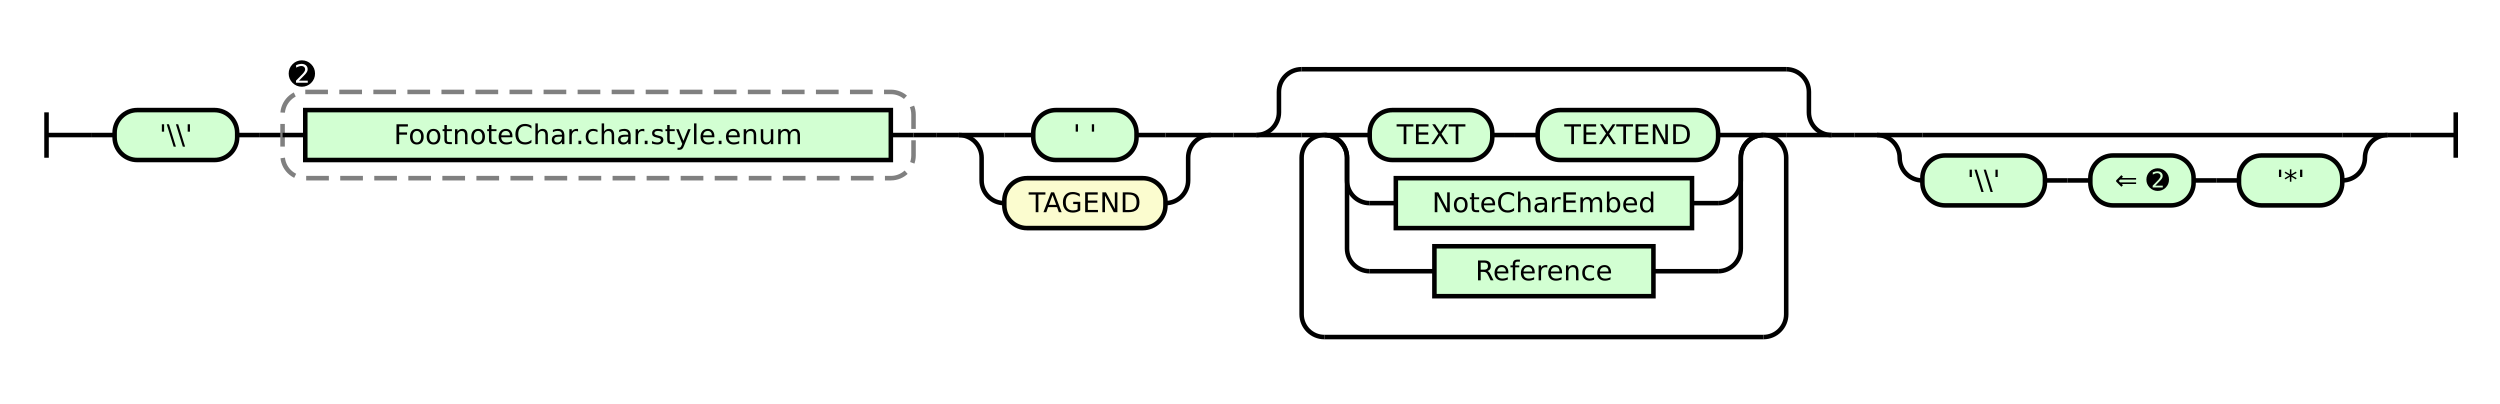
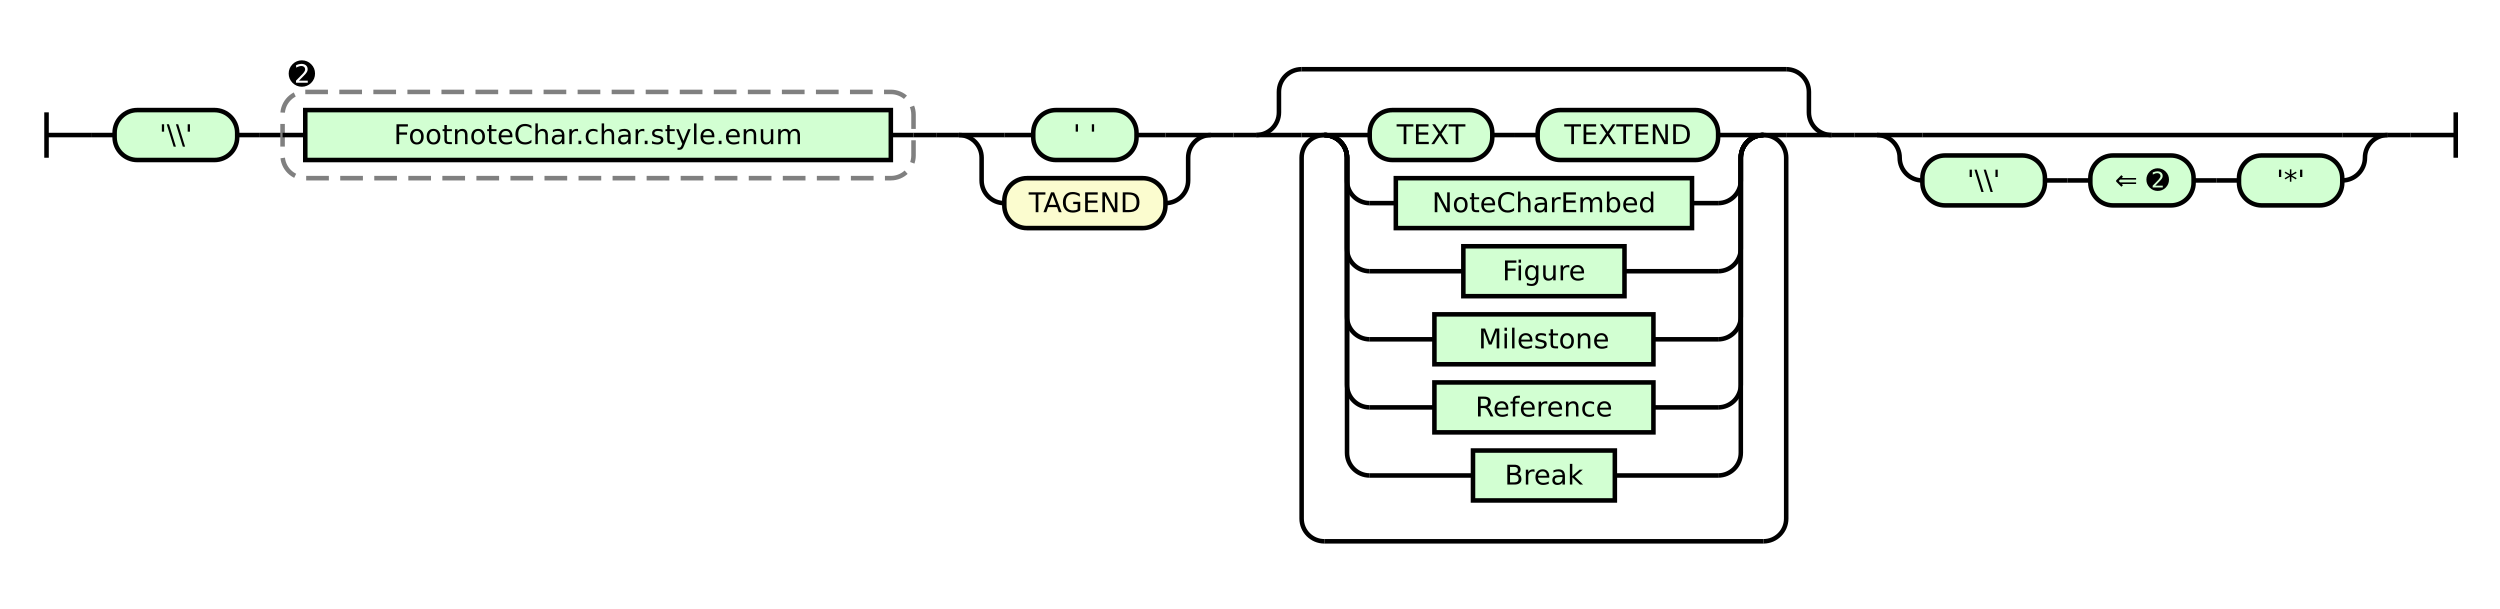
- <svg xmlns="http://www.w3.org/2000/svg" class="railroad-diagram" height="178" viewBox="0 0 1101.5 178" width="1101.5">
+ <svg xmlns="http://www.w3.org/2000/svg" class="railroad-diagram" height="268" viewBox="0 0 1101.5 268" width="1101.5">
  <g transform="translate(.5 .5)">
    <style>/*  */

    svg.railroad-diagram {
        background-color: hsl(30,20%,95%);
    }
    svg.railroad-diagram path {
        stroke-width: 2;
        stroke: black;
        fill: none;
    }
    svg.railroad-diagram text {
        font-size: 12px;
        text-anchor: middle;
        font-family: DejaVu Sans;
    }
    svg.railroad-diagram text.label {
        text-anchor:start;
    }
    svg.railroad-diagram text.comment {
        font-family: DejaVu Sans;
        font-size: 14px;
    }
    svg.railroad-diagram rect{
        stroke-width: 2;
        stroke: black;
        fill: rgb(210, 255, 210);
    }
    svg.railroad-diagram rect.group-box {
        stroke: gray;
        stroke-dasharray: 10 5;
        fill: none;
    }
    .terminal {
        font-family: DejaVu Sans;
    }
    svg.railroad-diagram g.altterminal rect {
        fill: rgb(251, 252, 207)
    }

/*  */
</style>
    <g>
      <path d="M 20 49 v 20 m 0 -10 h 20" />
    </g>
    <path d="M 40 59 h 10" />
    <g>
      <path d="M 50 59 h 0.0" />
      <path d="M 1051.5 59 h 0.0" />
      <g class="terminal ">
        <path d="M 50.0 59 h 0.0" />
        <path d="M 104.0 59 h 0.0" />
        <rect height="22" rx="10" ry="10" width="54.0" x="50.0" y="48" />
        <text x="77.0" y="63">'\\'</text>
      </g>
      <path d="M 104.0 59 h 10" />
      <path d="M 114.0 59 h 10" />
      <g>
        <path d="M 124.0 59 h 0.0" />
        <path d="M 402.0 59 h 0.0" />
        <rect class="group-box" height="38" rx="10" ry="10" width="278.0" x="124.0" y="40" />
        <g>
          <path d="M 124.0 59 h 10.0" />
          <path d="M 392.0 59 h 10.0" />
          <g class="non-terminal ">
            <path d="M 134.0 59 h 0.0" />
            <path d="M 392.0 59 h 0.0" />
            <rect height="22" width="258.0" x="134.0" y="48" />
            <text x="263.0" y="63">FootnoteChar.char.style.enum</text>
          </g>
        </g>
        <g class="non-terminal ">
          <path d="M 124.0 32 h 0.0" />
          <path d="M 141.0 32 h 0.0" />
          <text class="comment" x="132.5" y="37">➋</text>
        </g>
      </g>
      <path d="M 402.0 59 h 10" />
      <path d="M 412.0 59 h 10" />
      <g>
        <path d="M 422.0 59 h 0.0" />
        <path d="M 533.0 59 h 0.0" />
        <path d="M 422.0 59 h 20" />
        <g class="terminal ">
          <path d="M 442.0 59 h 12.75" />
          <path d="M 500.25 59 h 12.75" />
          <rect height="22" rx="10" ry="10" width="45.5" x="454.75" y="48" />
          <text x="477.5" y="63">' '</text>
        </g>
        <path d="M 513.0 59 h 20" />
        <path d="M 422.0 59 a 10 10 0 0 1 10 10 v 10 a 10 10 0 0 0 10 10" />
        <g class="terminal altterminal">
          <path d="M 442.0 89 h 0.0" />
          <path d="M 513.0 89 h 0.0" />
          <rect height="22" rx="10" ry="10" width="71.0" x="442.0" y="78" />
          <text x="477.5" y="93">TAGEND</text>
        </g>
        <path d="M 513.0 89 a 10 10 0 0 0 10 -10 v -10 a 10 10 0 0 1 10 -10" />
      </g>
      <path d="M 533.0 59 h 10" />
      <path d="M 543.0 59 h 10" />
      <g>
        <path d="M 553.0 59 h 0.0" />
        <path d="M 806.5 59 h 0.0" />
        <path d="M 553.0 59 a 10 10 0 0 0 10 -10 v -9 a 10 10 0 0 1 10 -10" />
        <g>
          <path d="M 573.0 30 h 213.5" />
        </g>
        <path d="M 786.5 30 a 10 10 0 0 1 10 10 v 9 a 10 10 0 0 0 10 10" />
        <path d="M 553.0 59 h 20" />
        <g>
          <path d="M 573.0 59 h 0.0" />
          <path d="M 786.5 59 h 0.0" />
          <path d="M 573.0 59 h 10" />
          <g>
            <path d="M 583.0 59 h 0.0" />
            <path d="M 776.5 59 h 0.0" />
            <path d="M 583.0 59 h 20" />
            <g>
              <path d="M 603.0 59 h 0.0" />
              <path d="M 756.5 59 h 0.0" />
              <g class="terminal ">
                <path d="M 603.0 59 h 0.0" />
                <path d="M 657.0 59 h 0.0" />
                <rect height="22" rx="10" ry="10" width="54.0" x="603.0" y="48" />
                <text x="630.0" y="63">TEXT</text>
              </g>
              <path d="M 657.0 59 h 10" />
              <path d="M 667.0 59 h 10" />
              <g class="terminal ">
                <path d="M 677.0 59 h 0.0" />
                <path d="M 756.5 59 h 0.0" />
                <rect height="22" rx="10" ry="10" width="79.5" x="677.0" y="48" />
                <text x="716.75" y="63">TEXTEND</text>
              </g>
            </g>
            <path d="M 756.5 59 h 20" />
            <path d="M 583.0 59 a 10 10 0 0 1 10 10 v 10 a 10 10 0 0 0 10 10" />
            <g class="non-terminal ">
              <path d="M 603.0 89 h 11.5" />
              <path d="M 745.0 89 h 11.5" />
              <rect height="22" width="130.5" x="614.5" y="78" />
              <text x="679.75" y="93">NoteCharEmbed</text>
            </g>
            <path d="M 756.5 89 a 10 10 0 0 0 10 -10 v -10 a 10 10 0 0 1 10 -10" />
            <path d="M 583.0 59 a 10 10 0 0 1 10 10 v 40 a 10 10 0 0 0 10 10" />
            <g class="non-terminal ">
-               <path d="M 603.0 119 h 28.5" />
-               <path d="M 728.0 119 h 28.5" />
-               <rect height="22" width="96.5" x="631.5" y="108" />
-               <text x="679.75" y="123">Reference</text>
+               <path d="M 603.0 119 h 41.25" />
+               <path d="M 715.25 119 h 41.25" />
+               <rect height="22" width="71.0" x="644.25" y="108" />
+               <text x="679.75" y="123">Figure</text>
            </g>
            <path d="M 756.5 119 a 10 10 0 0 0 10 -10 v -40 a 10 10 0 0 1 10 -10" />
+             <path d="M 583.0 59 a 10 10 0 0 1 10 10 v 70 a 10 10 0 0 0 10 10" />
+             <g class="non-terminal ">
+               <path d="M 603.0 149 h 28.5" />
+               <path d="M 728.0 149 h 28.5" />
+               <rect height="22" width="96.5" x="631.5" y="138" />
+               <text x="679.75" y="153">Milestone</text>
+             </g>
+             <path d="M 756.5 149 a 10 10 0 0 0 10 -10 v -70 a 10 10 0 0 1 10 -10" />
+             <path d="M 583.0 59 a 10 10 0 0 1 10 10 v 100 a 10 10 0 0 0 10 10" />
+             <g class="non-terminal ">
+               <path d="M 603.0 179 h 28.5" />
+               <path d="M 728.0 179 h 28.5" />
+               <rect height="22" width="96.5" x="631.5" y="168" />
+               <text x="679.75" y="183">Reference</text>
+             </g>
+             <path d="M 756.5 179 a 10 10 0 0 0 10 -10 v -100 a 10 10 0 0 1 10 -10" />
+             <path d="M 583.0 59 a 10 10 0 0 1 10 10 v 130 a 10 10 0 0 0 10 10" />
+             <g class="non-terminal ">
+               <path d="M 603.0 209 h 45.5" />
+               <path d="M 711.0 209 h 45.5" />
+               <rect height="22" width="62.5" x="648.5" y="198" />
+               <text x="679.75" y="213">Break</text>
+             </g>
+             <path d="M 756.5 209 a 10 10 0 0 0 10 -10 v -130 a 10 10 0 0 1 10 -10" />
          </g>
          <path d="M 776.5 59 h 10" />
-           <path d="M 583.0 59 a 10 10 0 0 0 -10 10 v 69 a 10 10 0 0 0 10 10" />
+           <path d="M 583.0 59 a 10 10 0 0 0 -10 10 v 159 a 10 10 0 0 0 10 10" />
          <g>
-             <path d="M 583.0 148 h 193.5" />
-           </g>
-           <path d="M 776.5 148 a 10 10 0 0 0 10 -10 v -69 a 10 10 0 0 0 -10 -10" />
+             <path d="M 583.0 238 h 193.5" />
+           </g>
+           <path d="M 776.5 238 a 10 10 0 0 0 10 -10 v -159 a 10 10 0 0 0 -10 -10" />
        </g>
        <path d="M 786.5 59 h 20" />
      </g>
      <path d="M 806.5 59 h 10" />
      <path d="M 816.5 59 h 10" />
      <g>
        <path d="M 826.5 59 h 0.0" />
        <path d="M 1051.5 59 h 0.0" />
        <path d="M 826.5 59 h 20" />
        <g>
          <path d="M 846.5 59 h 185.0" />
        </g>
        <path d="M 1031.5 59 h 20" />
        <path d="M 826.5 59 a 10 10 0 0 1 10 10 v 0 a 10 10 0 0 0 10 10" />
        <g>
          <path d="M 846.5 79 h 0.0" />
          <path d="M 1031.5 79 h 0.0" />
          <g class="terminal ">
            <path d="M 846.5 79 h 0.0" />
            <path d="M 900.5 79 h 0.0" />
            <rect height="22" rx="10" ry="10" width="54.0" x="846.5" y="68" />
            <text x="873.5" y="83">'\\'</text>
          </g>
          <path d="M 900.5 79 h 10" />
          <path d="M 910.5 79 h 10" />
          <g class="terminal ">
            <path d="M 920.5 79 h 0.0" />
            <path d="M 966.0 79 h 0.0" />
            <rect height="22" rx="10" ry="10" width="45.5" x="920.5" y="68" />
            <text x="943.25" y="83">⇐ ➋</text>
          </g>
          <path d="M 966.0 79 h 10" />
          <path d="M 976.0 79 h 10" />
          <g class="terminal ">
            <path d="M 986.0 79 h 0.0" />
            <path d="M 1031.5 79 h 0.0" />
            <rect height="22" rx="10" ry="10" width="45.5" x="986.0" y="68" />
            <text x="1008.75" y="83">'*'</text>
          </g>
        </g>
        <path d="M 1031.5 79 a 10 10 0 0 0 10 -10 v 0 a 10 10 0 0 1 10 -10" />
      </g>
    </g>
    <path d="M 1051.5 59 h 10" />
    <path d="M 1061.5 59 h 20 m 0 -10 v 20" />
  </g>
</svg>
